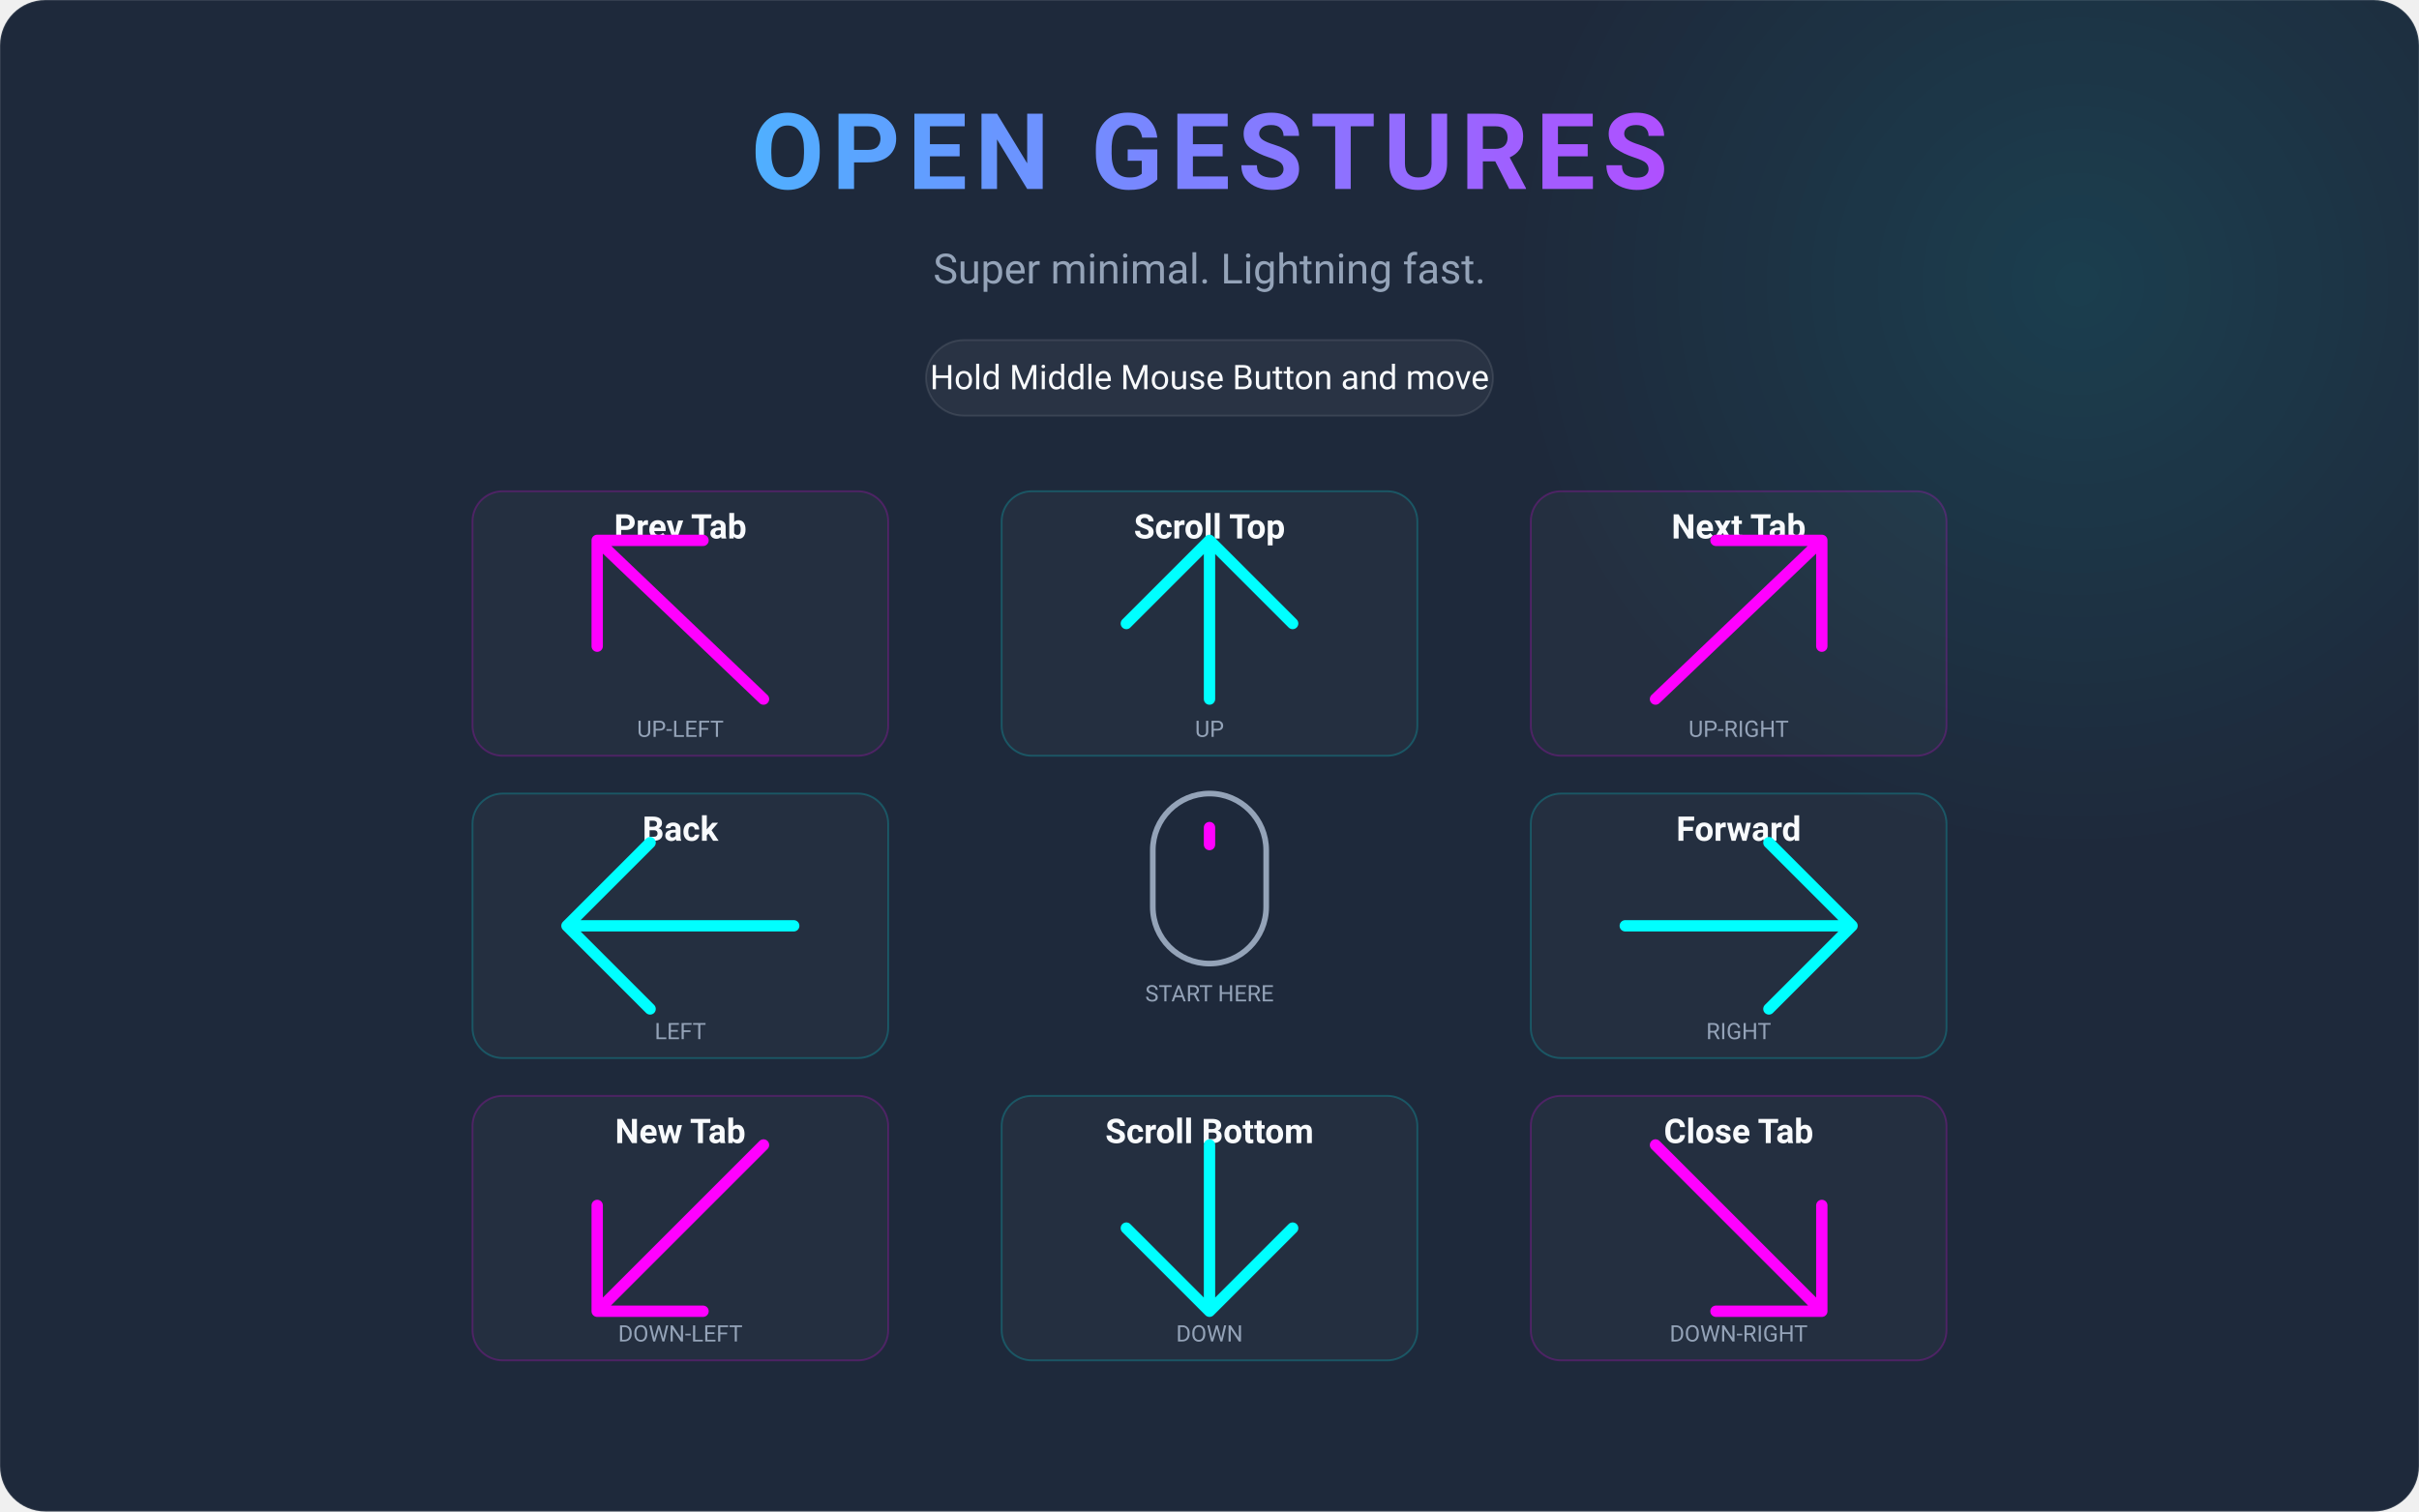
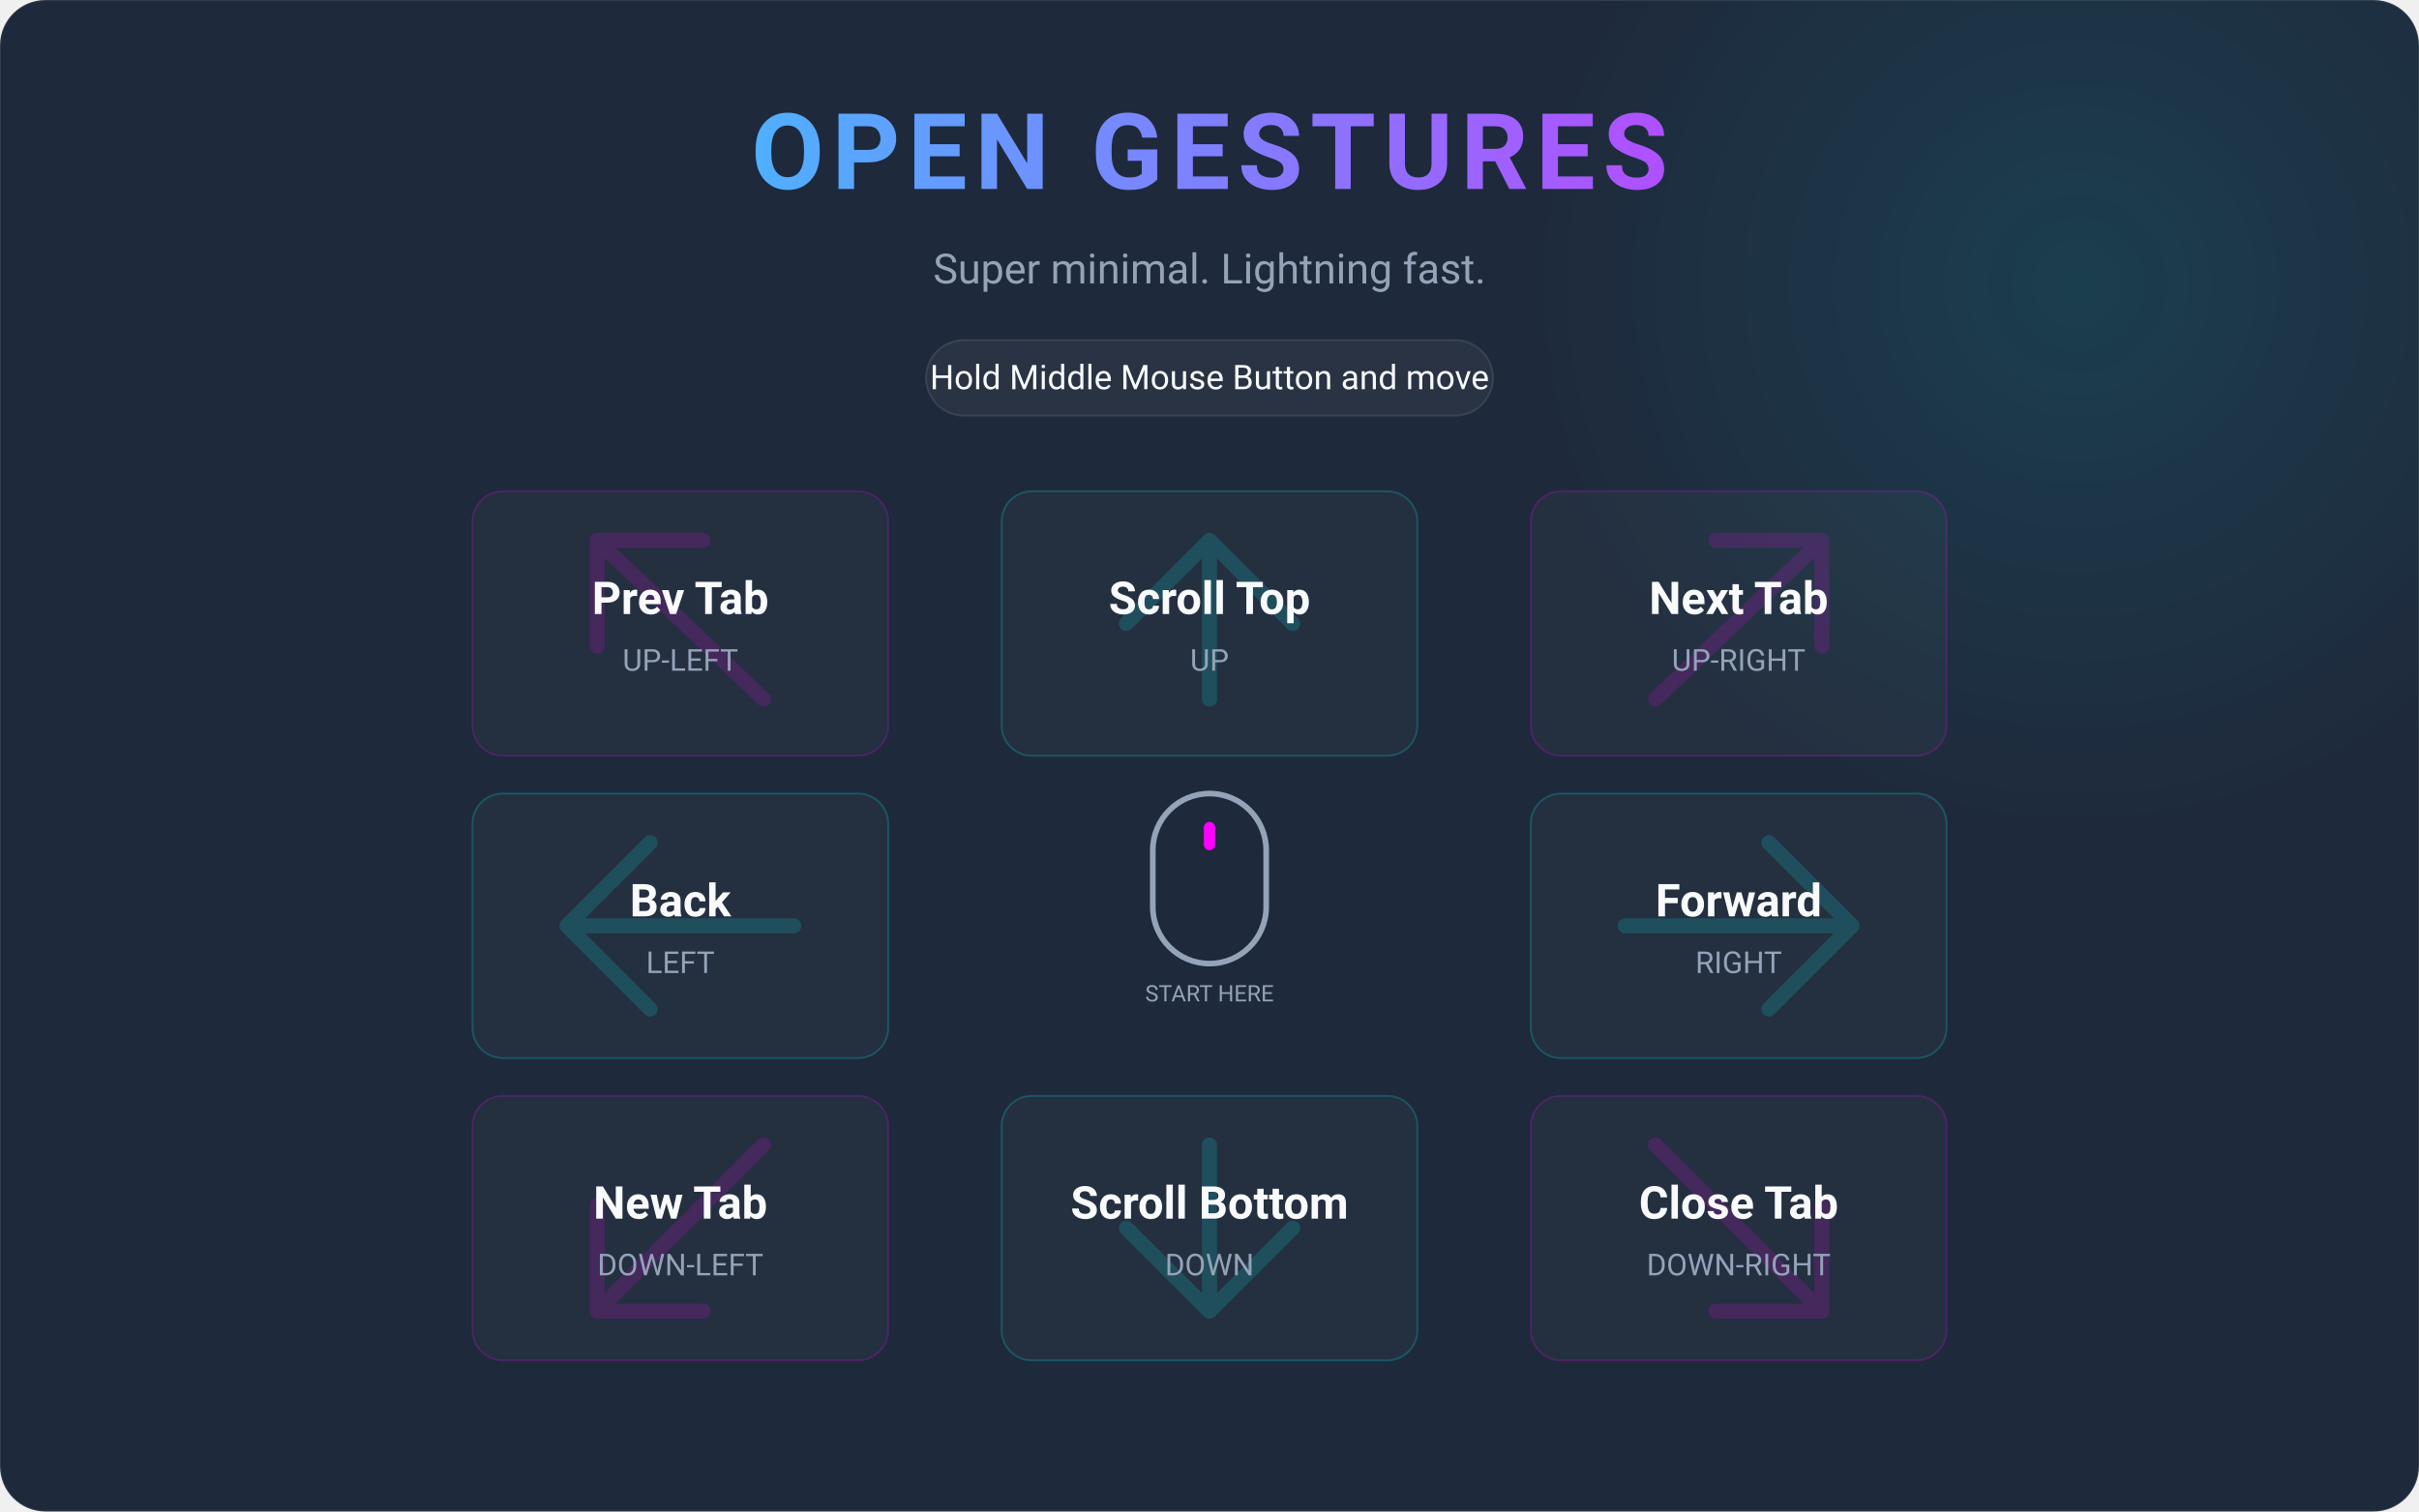
<svg xmlns="http://www.w3.org/2000/svg" width="1280" height="800" viewBox="0 0 1280 800" fill="none">
  <rect width="1280" height="800" rx="24" fill="#1E293B" />
  <rect width="1280" height="800" rx="24" stroke="#FFFFFF" stroke-opacity="0.1" />
  <defs>
    <radialGradient id="glow" cx="0" cy="0" r="1" gradientUnits="userSpaceOnUse" gradientTransform="translate(1100 150) rotate(90) scale(300)">
      <stop stop-color="#00FFFF" stop-opacity="0.1" />
      <stop offset="1" stop-color="#00FFFF" stop-opacity="0" />
    </radialGradient>
    <linearGradient id="titleGradient" x1="0" y1="0" x2="1280" y2="0" gradientUnits="userSpaceOnUse">
      <stop stop-color="#00FFFF" />
      <stop offset="1" stop-color="#FF00FF" />
    </linearGradient>
  </defs>
  <rect width="1280" height="800" rx="24" fill="url(#glow)" />
  <text x="640" y="100" font-family="Segoe UI, Roboto, sans-serif" font-size="56" font-weight="bold" fill="url(#titleGradient)" text-anchor="middle" letter-spacing="4">OPEN GESTURES</text>
  <text x="640" y="150" font-family="Segoe UI, Roboto, sans-serif" font-size="22" fill="#94A3B8" text-anchor="middle">Super minimal. Lightning fast.</text>
  <rect x="490" y="180" width="300" height="40" rx="20" fill="white" fill-opacity="0.05" stroke="white" stroke-opacity="0.1" />
  <text x="640" y="206" font-family="Segoe UI, Roboto, sans-serif" font-size="18" fill="#F8FAFC" text-anchor="middle">Hold Middle Mouse Button and move</text>
  <g transform="translate(610, 420)">
    <rect width="60" height="90" rx="30" stroke="#94A3B8" stroke-width="3" />
    <rect x="27" y="15" width="6" height="15" rx="3" fill="#FF00FF">
      <animate attributeName="opacity" values="0.4;1;0.4" dur="2s" repeatCount="indefinite" />
    </rect>
    <text x="30" y="110" font-family="Segoe UI, Roboto, sans-serif" font-size="12" fill="#94A3B8" text-anchor="middle">START HERE</text>
  </g>
  <g transform="translate(250, 260)">
    <rect width="220" height="140" rx="16" fill="white" fill-opacity="0.03" stroke="#FF00FF" stroke-opacity="0.2" />
-     <text x="110" y="25" font-family="Segoe UI, Roboto, sans-serif" font-size="18" font-weight="bold" fill="#F8FAFC" text-anchor="middle">Prev Tab</text>
    <g transform="translate(22, 14) scale(0.8)">
-       <path d="M165 120L55 15M55 15V85M55 15H125" stroke="#FF00FF" stroke-width="7.5" stroke-linecap="round" stroke-linejoin="round" />
+       <path d="M165 120L55 15M55 15V85M55 15H125" stroke="#FF00FF" stroke-width="10" stroke-opacity="0.15" stroke-linecap="round" stroke-linejoin="round" />
    </g>
-     <text x="110" y="130" font-family="Segoe UI, Roboto, sans-serif" font-size="12" fill="#94A3B8" text-anchor="middle">UP-LEFT</text>
+     <text x="110" y="65" font-family="Segoe UI, Roboto, sans-serif" font-size="24" font-weight="bold" fill="#F8FAFC" text-anchor="middle">Prev Tab</text>
+     <text x="110" y="95" font-family="Segoe UI, Roboto, sans-serif" font-size="16" fill="#94A3B8" text-anchor="middle">UP-LEFT</text>
  </g>
  <g transform="translate(530, 260)">
    <rect width="220" height="140" rx="16" fill="white" fill-opacity="0.03" stroke="#00FFFF" stroke-opacity="0.2" />
-     <text x="110" y="25" font-family="Segoe UI, Roboto, sans-serif" font-size="18" font-weight="bold" fill="#F8FAFC" text-anchor="middle">Scroll Top</text>
    <g transform="translate(22, 14) scale(0.8)">
-       <path d="M110 120V15M110 15L55 70M110 15L165 70" stroke="#00FFFF" stroke-width="7.5" stroke-linecap="round" stroke-linejoin="round" />
+       <path d="M110 120V15M110 15L55 70M110 15L165 70" stroke="#00FFFF" stroke-width="10" stroke-opacity="0.15" stroke-linecap="round" stroke-linejoin="round" />
    </g>
-     <text x="110" y="130" font-family="Segoe UI, Roboto, sans-serif" font-size="12" fill="#94A3B8" text-anchor="middle">UP</text>
+     <text x="110" y="65" font-family="Segoe UI, Roboto, sans-serif" font-size="24" font-weight="bold" fill="#F8FAFC" text-anchor="middle">Scroll Top</text>
+     <text x="110" y="95" font-family="Segoe UI, Roboto, sans-serif" font-size="16" fill="#94A3B8" text-anchor="middle">UP</text>
  </g>
  <g transform="translate(810, 260)">
    <rect width="220" height="140" rx="16" fill="white" fill-opacity="0.03" stroke="#FF00FF" stroke-opacity="0.2" />
-     <text x="110" y="25" font-family="Segoe UI, Roboto, sans-serif" font-size="18" font-weight="bold" fill="#F8FAFC" text-anchor="middle">Next Tab</text>
    <g transform="translate(22, 14) scale(0.8)">
-       <path d="M55 120L165 15M165 15H95M165 15V85" stroke="#FF00FF" stroke-width="7.5" stroke-linecap="round" stroke-linejoin="round" />
+       <path d="M55 120L165 15M165 15H95M165 15V85" stroke="#FF00FF" stroke-width="10" stroke-opacity="0.15" stroke-linecap="round" stroke-linejoin="round" />
    </g>
-     <text x="110" y="130" font-family="Segoe UI, Roboto, sans-serif" font-size="12" fill="#94A3B8" text-anchor="middle">UP-RIGHT</text>
+     <text x="110" y="65" font-family="Segoe UI, Roboto, sans-serif" font-size="24" font-weight="bold" fill="#F8FAFC" text-anchor="middle">Next Tab</text>
+     <text x="110" y="95" font-family="Segoe UI, Roboto, sans-serif" font-size="16" fill="#94A3B8" text-anchor="middle">UP-RIGHT</text>
  </g>
  <g transform="translate(250, 420)">
    <rect width="220" height="140" rx="16" fill="white" fill-opacity="0.03" stroke="#00FFFF" stroke-opacity="0.2" />
-     <text x="110" y="25" font-family="Segoe UI, Roboto, sans-serif" font-size="18" font-weight="bold" fill="#F8FAFC" text-anchor="middle">Back</text>
    <g transform="translate(22, 14) scale(0.8)">
-       <path d="M185 70H35M35 70L90 125M35 70L90 15" stroke="#00FFFF" stroke-width="7.5" stroke-linecap="round" stroke-linejoin="round" />
+       <path d="M185 70H35M35 70L90 125M35 70L90 15" stroke="#00FFFF" stroke-width="10" stroke-opacity="0.15" stroke-linecap="round" stroke-linejoin="round" />
    </g>
-     <text x="110" y="130" font-family="Segoe UI, Roboto, sans-serif" font-size="12" fill="#94A3B8" text-anchor="middle">LEFT</text>
+     <text x="110" y="65" font-family="Segoe UI, Roboto, sans-serif" font-size="24" font-weight="bold" fill="#F8FAFC" text-anchor="middle">Back</text>
+     <text x="110" y="95" font-family="Segoe UI, Roboto, sans-serif" font-size="16" fill="#94A3B8" text-anchor="middle">LEFT</text>
  </g>
  <g transform="translate(810, 420)">
    <rect width="220" height="140" rx="16" fill="white" fill-opacity="0.03" stroke="#00FFFF" stroke-opacity="0.2" />
-     <text x="110" y="25" font-family="Segoe UI, Roboto, sans-serif" font-size="18" font-weight="bold" fill="#F8FAFC" text-anchor="middle">Forward</text>
    <g transform="translate(22, 14) scale(0.8)">
-       <path d="M35 70H185M185 70L130 15M185 70L130 125" stroke="#00FFFF" stroke-width="7.5" stroke-linecap="round" stroke-linejoin="round" />
+       <path d="M35 70H185M185 70L130 15M185 70L130 125" stroke="#00FFFF" stroke-width="10" stroke-opacity="0.15" stroke-linecap="round" stroke-linejoin="round" />
    </g>
-     <text x="110" y="130" font-family="Segoe UI, Roboto, sans-serif" font-size="12" fill="#94A3B8" text-anchor="middle">RIGHT</text>
+     <text x="110" y="65" font-family="Segoe UI, Roboto, sans-serif" font-size="24" font-weight="bold" fill="#F8FAFC" text-anchor="middle">Forward</text>
+     <text x="110" y="95" font-family="Segoe UI, Roboto, sans-serif" font-size="16" fill="#94A3B8" text-anchor="middle">RIGHT</text>
  </g>
  <g transform="translate(250, 580)">
    <rect width="220" height="140" rx="16" fill="white" fill-opacity="0.03" stroke="#FF00FF" stroke-opacity="0.2" />
-     <text x="110" y="25" font-family="Segoe UI, Roboto, sans-serif" font-size="18" font-weight="bold" fill="#F8FAFC" text-anchor="middle">New Tab</text>
    <g transform="translate(22, 14) scale(0.8)">
-       <path d="M165 15L55 125M55 125H125M55 125V55" stroke="#FF00FF" stroke-width="7.5" stroke-linecap="round" stroke-linejoin="round" />
+       <path d="M165 15L55 125M55 125H125M55 125V55" stroke="#FF00FF" stroke-width="10" stroke-opacity="0.15" stroke-linecap="round" stroke-linejoin="round" />
    </g>
-     <text x="110" y="130" font-family="Segoe UI, Roboto, sans-serif" font-size="12" fill="#94A3B8" text-anchor="middle">DOWN-LEFT</text>
+     <text x="110" y="65" font-family="Segoe UI, Roboto, sans-serif" font-size="24" font-weight="bold" fill="#F8FAFC" text-anchor="middle">New Tab</text>
+     <text x="110" y="95" font-family="Segoe UI, Roboto, sans-serif" font-size="16" fill="#94A3B8" text-anchor="middle">DOWN-LEFT</text>
  </g>
  <g transform="translate(530, 580)">
    <rect width="220" height="140" rx="16" fill="white" fill-opacity="0.03" stroke="#00FFFF" stroke-opacity="0.2" />
-     <text x="110" y="25" font-family="Segoe UI, Roboto, sans-serif" font-size="18" font-weight="bold" fill="#F8FAFC" text-anchor="middle">Scroll Bottom</text>
    <g transform="translate(22, 14) scale(0.8)">
-       <path d="M110 15V125M110 125L165 70M110 125L55 70" stroke="#00FFFF" stroke-width="7.5" stroke-linecap="round" stroke-linejoin="round" />
+       <path d="M110 15V125M110 125L165 70M110 125L55 70" stroke="#00FFFF" stroke-width="10" stroke-opacity="0.15" stroke-linecap="round" stroke-linejoin="round" />
    </g>
-     <text x="110" y="130" font-family="Segoe UI, Roboto, sans-serif" font-size="12" fill="#94A3B8" text-anchor="middle">DOWN</text>
+     <text x="110" y="65" font-family="Segoe UI, Roboto, sans-serif" font-size="24" font-weight="bold" fill="#F8FAFC" text-anchor="middle">Scroll Bottom</text>
+     <text x="110" y="95" font-family="Segoe UI, Roboto, sans-serif" font-size="16" fill="#94A3B8" text-anchor="middle">DOWN</text>
  </g>
  <g transform="translate(810, 580)">
    <rect width="220" height="140" rx="16" fill="white" fill-opacity="0.03" stroke="#FF00FF" stroke-opacity="0.2" />
-     <text x="110" y="25" font-family="Segoe UI, Roboto, sans-serif" font-size="18" font-weight="bold" fill="#F8FAFC" text-anchor="middle">Close Tab</text>
    <g transform="translate(22, 14) scale(0.8)">
-       <path d="M55 15L165 125M165 125V55M165 125H95" stroke="#FF00FF" stroke-width="7.5" stroke-linecap="round" stroke-linejoin="round" />
+       <path d="M55 15L165 125M165 125V55M165 125H95" stroke="#FF00FF" stroke-width="10" stroke-opacity="0.15" stroke-linecap="round" stroke-linejoin="round" />
    </g>
-     <text x="110" y="130" font-family="Segoe UI, Roboto, sans-serif" font-size="12" fill="#94A3B8" text-anchor="middle">DOWN-RIGHT</text>
+     <text x="110" y="65" font-family="Segoe UI, Roboto, sans-serif" font-size="24" font-weight="bold" fill="#F8FAFC" text-anchor="middle">Close Tab</text>
+     <text x="110" y="95" font-family="Segoe UI, Roboto, sans-serif" font-size="16" fill="#94A3B8" text-anchor="middle">DOWN-RIGHT</text>
  </g>
</svg>
